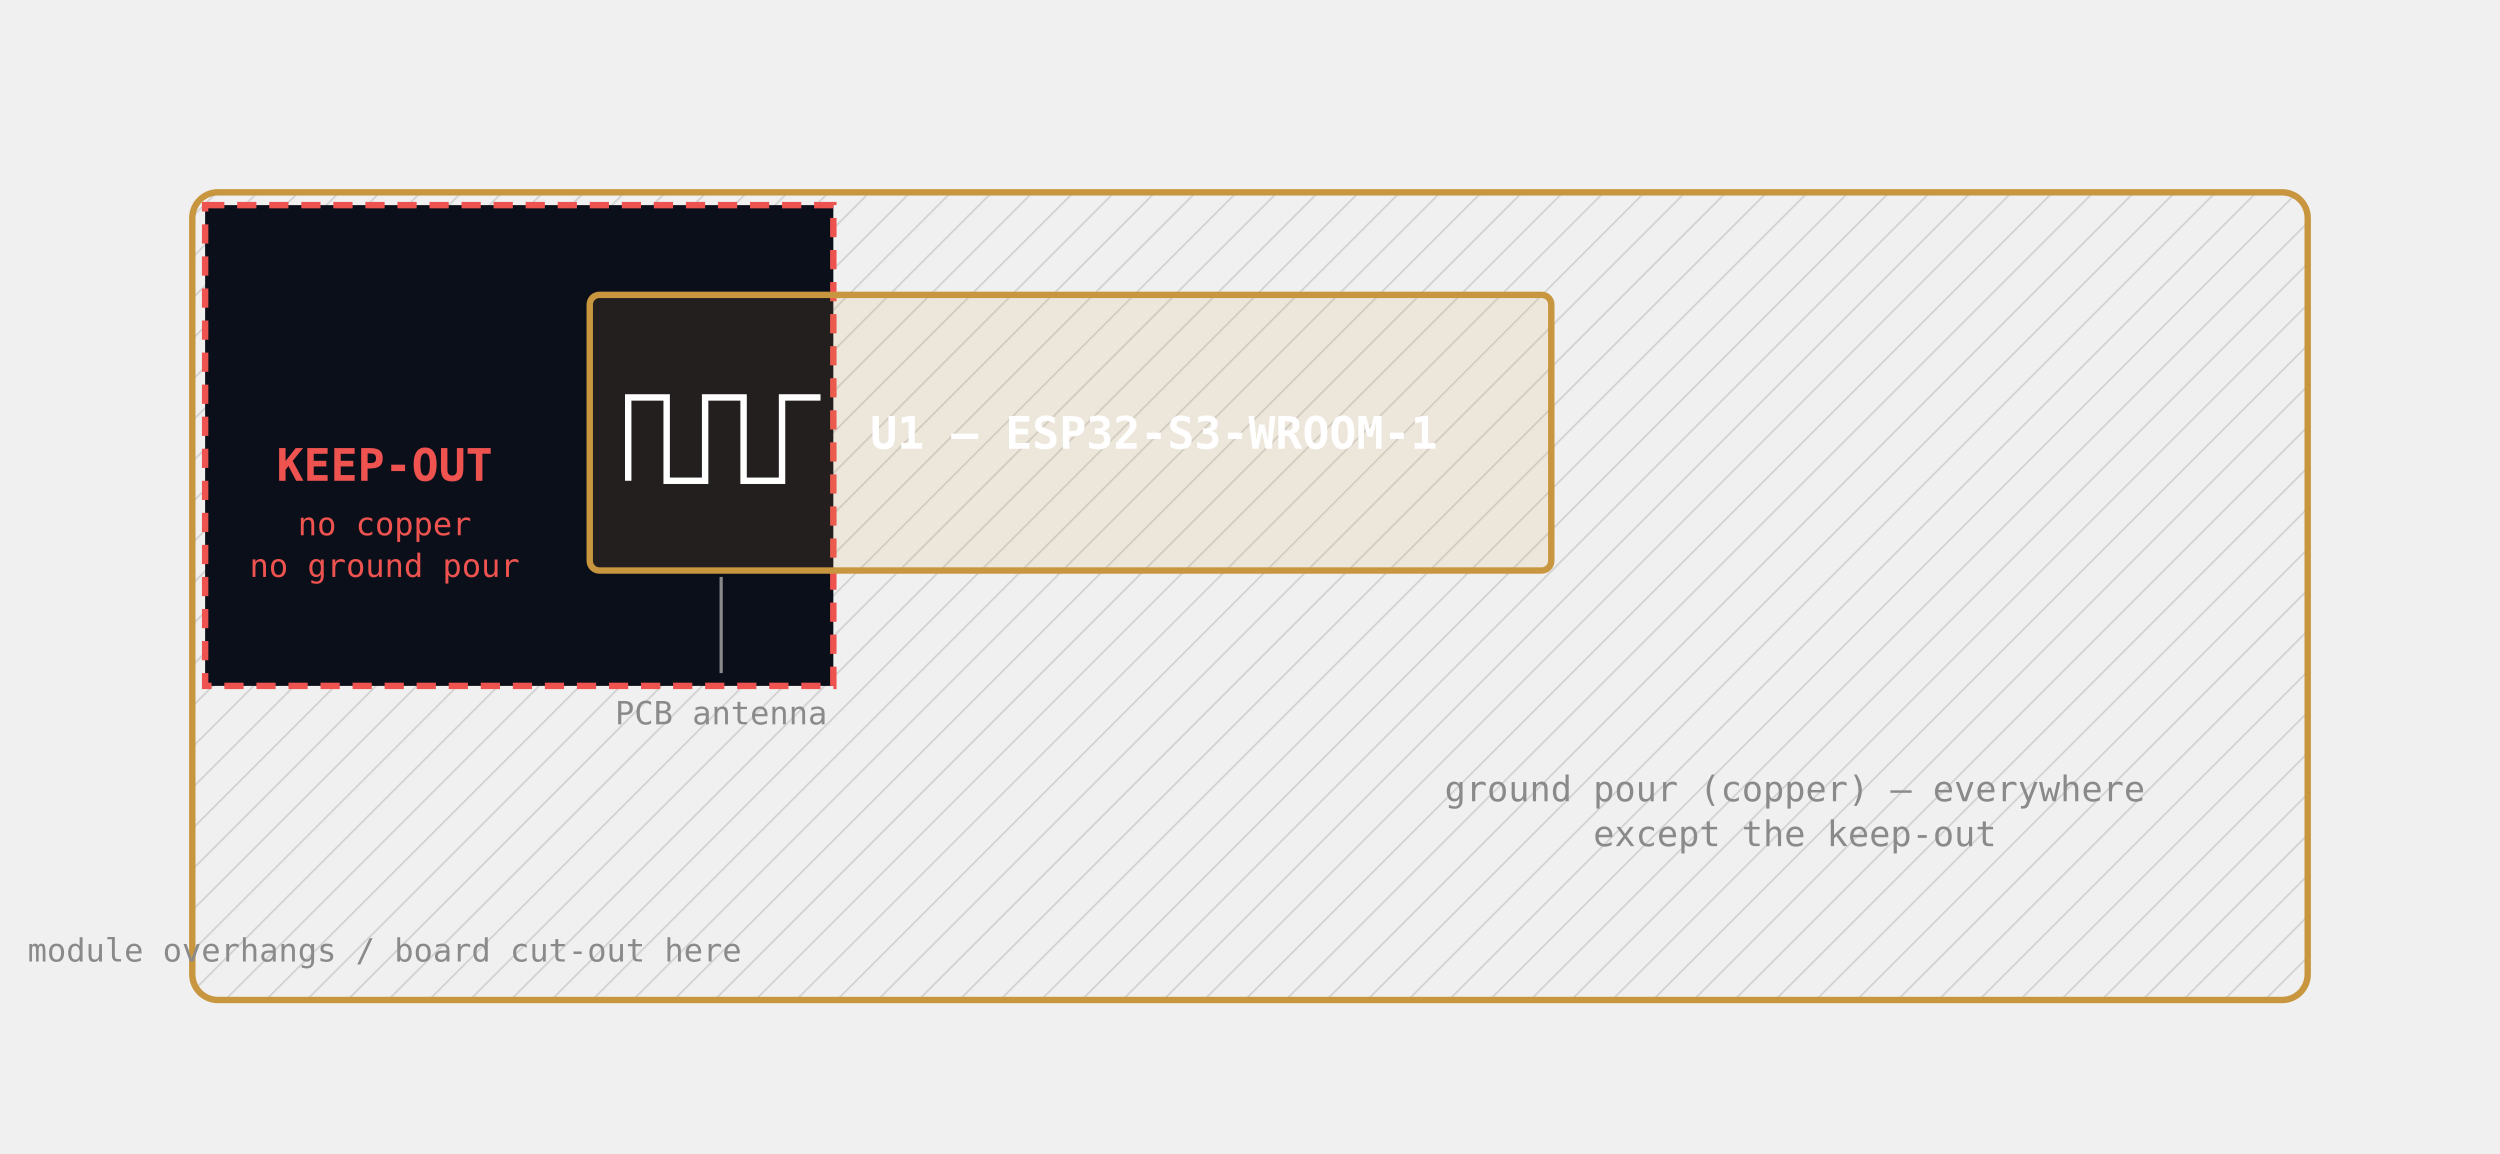
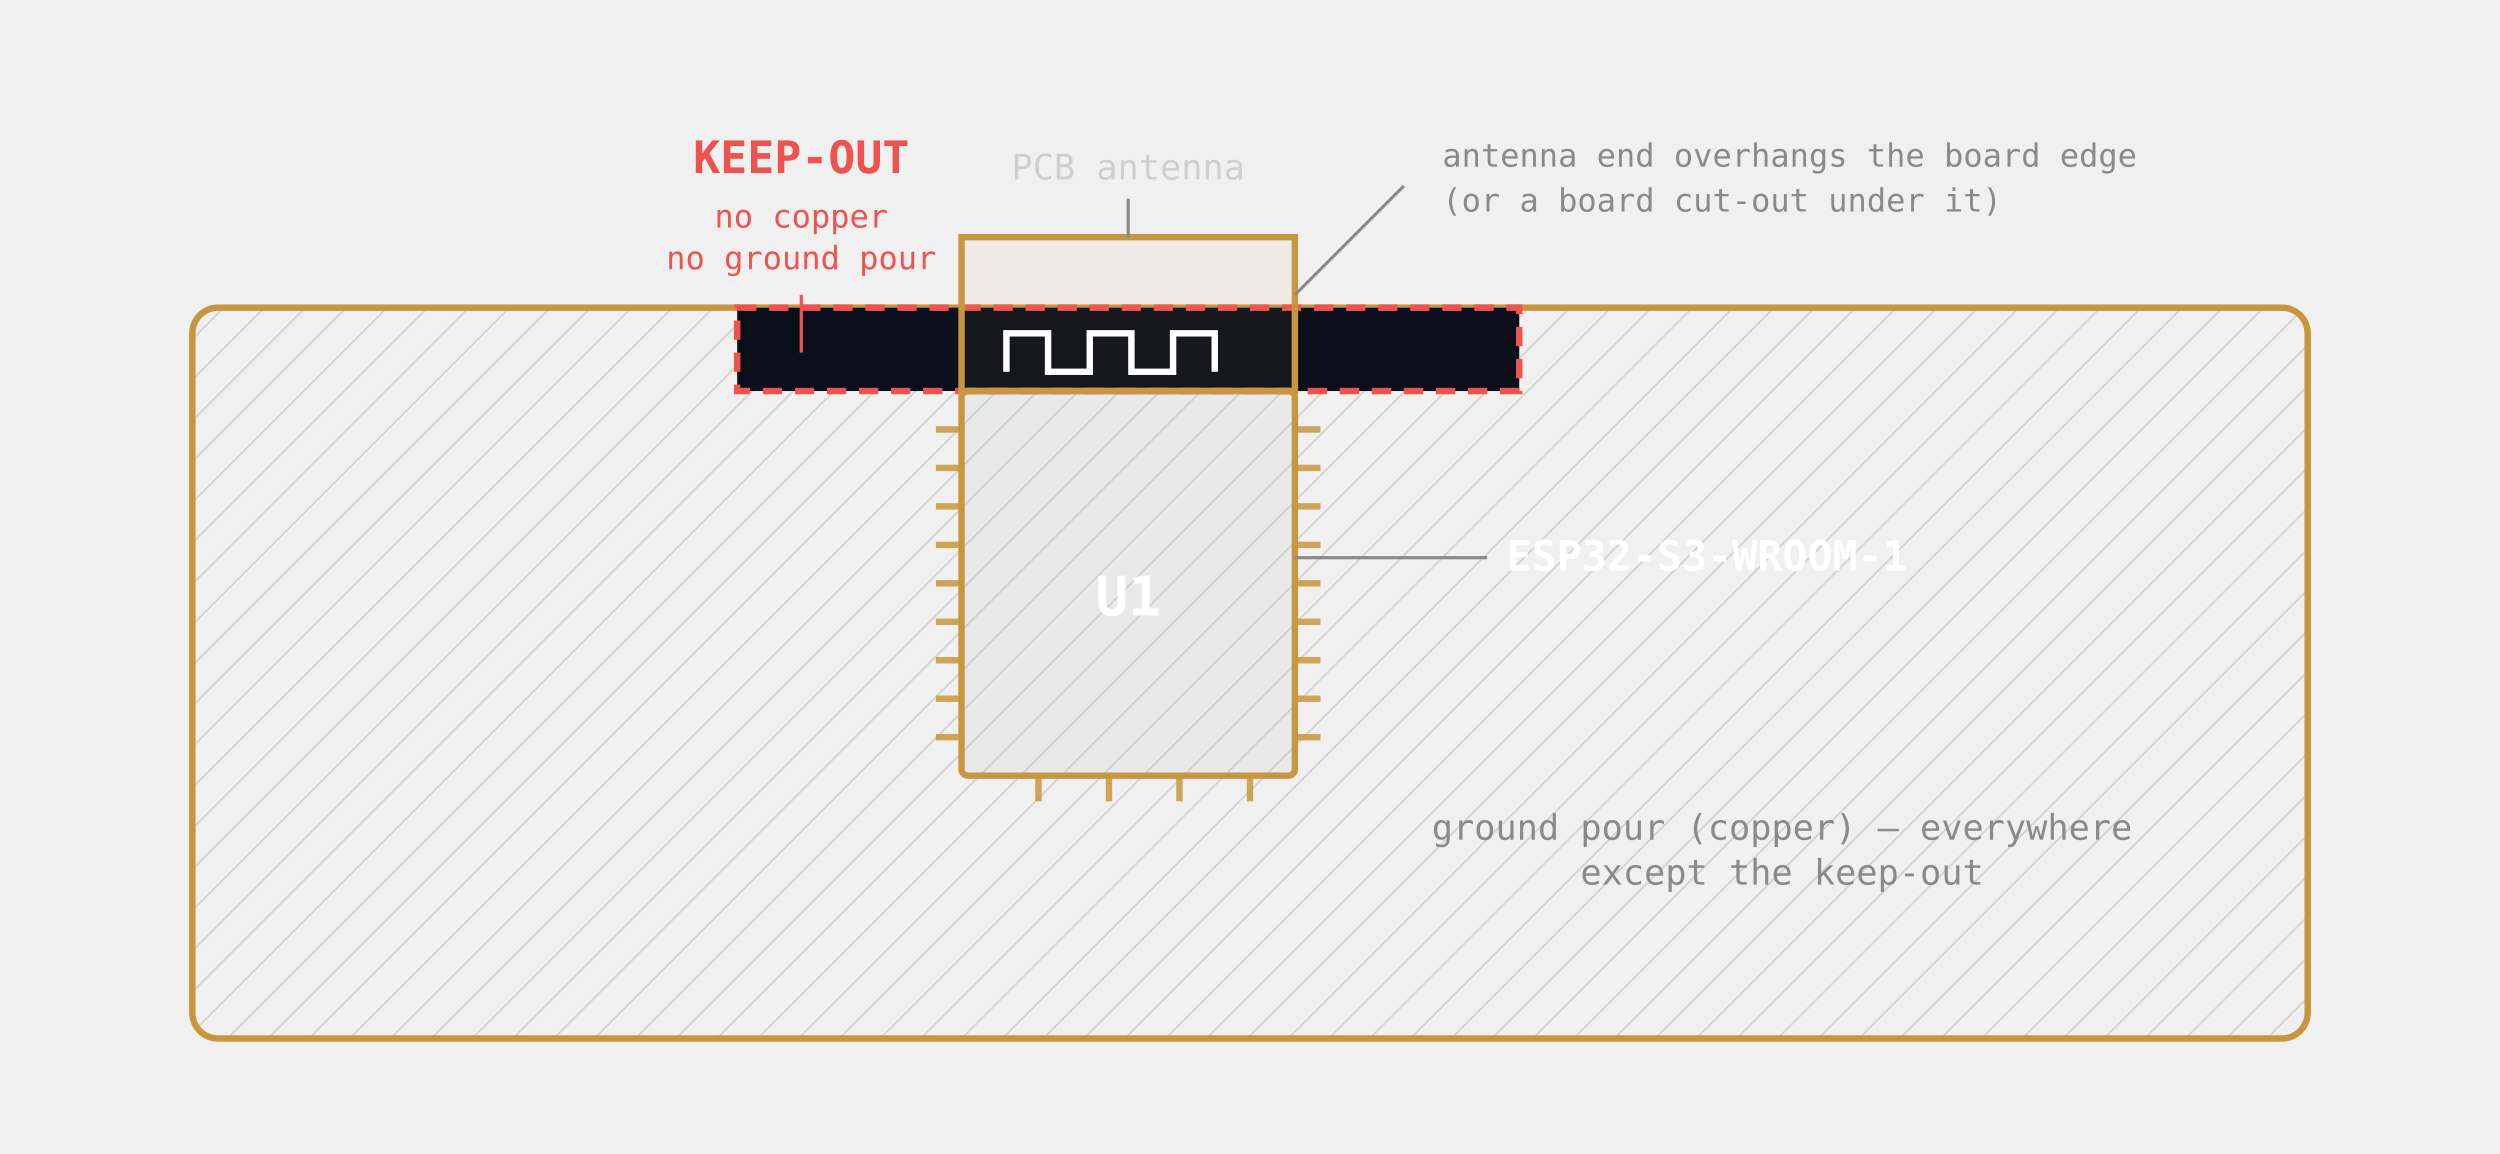
- <svg xmlns="http://www.w3.org/2000/svg" viewBox="0 0 780 360" role="img" aria-label="Top view of the board showing the WROOM antenna keep-out" font-family="ui-monospace, 'SFMono-Regular', Menlo, monospace">
+ <svg xmlns="http://www.w3.org/2000/svg" viewBox="0 0 780 360" role="img" aria-label="Top view of the carrier board: the ESP32-S3-WROOM-1 module sits at the board edge with its PCB antenna overhanging inside a no-copper keep-out; the module's pads sit below the keep-out on the ground pour, which fills the rest" font-family="ui-monospace, 'SFMono-Regular', Menlo, monospace">
  <defs>
    <pattern id="pour" width="9" height="9" patternTransform="rotate(45)" patternUnits="userSpaceOnUse">
      <line x1="0" y1="0" x2="0" y2="9" stroke="#8a8a8a" stroke-width="1" stroke-opacity="0.32" />
    </pattern>
  </defs>
-   <rect x="60" y="60" width="660" height="252" rx="8" fill="url(#pour)" stroke="#c8963e" stroke-width="2" />
-   <rect x="64" y="64" width="196" height="150" fill="#0b0f1a" stroke="#ef5350" stroke-width="2" stroke-dasharray="6 4" />
-   <rect x="184" y="92" width="300" height="86" rx="3" fill="rgba(200,150,62,0.12)" stroke="#c8963e" stroke-width="2" />
-   <path d="M196,150 v-26 h12 v26 h12 v-26 h12 v26 h12 v-26 h12" fill="none" stroke="#fff" stroke-width="2" />
-   <text x="360" y="140" text-anchor="middle" fill="#fff" font-size="14" font-weight="700">U1 — ESP32-S3-WROOM-1</text>
+   <rect x="60" y="96" width="660" height="228" rx="8" fill="url(#pour)" stroke="#c8963e" stroke-width="2" />
+   <rect x="230" y="96" width="244" height="26" fill="#0b0f1a" stroke="#ef5350" stroke-width="2" stroke-dasharray="6 4" />
+   <rect x="300" y="74" width="104" height="48" fill="rgba(200,150,62,0.06)" stroke="#c8963e" stroke-width="2" />
+   <rect x="300" y="122" width="104" height="120" rx="2" fill="rgba(170,170,170,0.10)" stroke="#c8963e" stroke-width="2" />
+   <g stroke="#c8963e" stroke-width="2" stroke-opacity="0.85">
+     <line x1="300" y1="134" x2="292" y2="134" />
+     <line x1="300" y1="146" x2="292" y2="146" />
+     <line x1="300" y1="158" x2="292" y2="158" />
+     <line x1="300" y1="170" x2="292" y2="170" />
+     <line x1="300" y1="182" x2="292" y2="182" />
+     <line x1="300" y1="194" x2="292" y2="194" />
+     <line x1="300" y1="206" x2="292" y2="206" />
+     <line x1="300" y1="218" x2="292" y2="218" />
+     <line x1="300" y1="230" x2="292" y2="230" />
+     <line x1="404" y1="134" x2="412" y2="134" />
+     <line x1="404" y1="146" x2="412" y2="146" />
+     <line x1="404" y1="158" x2="412" y2="158" />
+     <line x1="404" y1="170" x2="412" y2="170" />
+     <line x1="404" y1="182" x2="412" y2="182" />
+     <line x1="404" y1="194" x2="412" y2="194" />
+     <line x1="404" y1="206" x2="412" y2="206" />
+     <line x1="404" y1="218" x2="412" y2="218" />
+     <line x1="404" y1="230" x2="412" y2="230" />
+     <line x1="324" y1="242" x2="324" y2="250" />
+     <line x1="346" y1="242" x2="346" y2="250" />
+     <line x1="368" y1="242" x2="368" y2="250" />
+     <line x1="390" y1="242" x2="390" y2="250" />
+   </g>
+   <path d="M314,116 v-12 h13 v12 h13 v-12 h13 v12 h13 v-12 h13 v12" fill="none" stroke="#fff" stroke-width="2" />
  <g fill="#ef5350" text-anchor="middle">
-     <text x="120" y="150" font-size="14" font-weight="700">KEEP-OUT</text>
-     <text x="120" y="167" font-size="10">no copper</text>
-     <text x="120" y="180" font-size="10">no ground pour</text>
+     <text x="250" y="54" font-size="14" font-weight="700">KEEP-OUT</text>
+     <text x="250" y="71" font-size="10">no copper</text>
+     <text x="250" y="84" font-size="10">no ground pour</text>
  </g>
-   <line x1="225" y1="210" x2="225" y2="180" stroke="#8a8a8a" stroke-width="1" />
-   <text x="225" y="226" text-anchor="middle" fill="#8a8a8a" font-size="10">PCB antenna</text>
-   <text x="560" y="250" text-anchor="middle" fill="#8a8a8a" font-size="11">ground pour (copper) — everywhere</text>
-   <text x="560" y="264" text-anchor="middle" fill="#8a8a8a" font-size="11">except the keep-out</text>
-   <text x="120" y="300" text-anchor="middle" fill="#8a8a8a" font-size="10">module overhangs / board cut-out here</text>
+   <line x1="250" y1="92" x2="250" y2="110" stroke="#ef5350" stroke-width="1" />
+   <text x="352" y="56" text-anchor="middle" fill="#cfcfcf" font-size="11">PCB antenna</text>
+   <line x1="352" y1="62" x2="352" y2="74" stroke="#8a8a8a" stroke-width="1" />
+   <text x="450" y="52" fill="#8a8a8a" font-size="10">antenna end overhangs the board edge</text>
+   <text x="450" y="66" fill="#8a8a8a" font-size="10">(or a board cut-out under it)</text>
+   <line x1="438" y1="58" x2="404" y2="92" stroke="#8a8a8a" stroke-width="1" />
+   <text x="470" y="178" fill="#fff" font-size="13" font-weight="700">ESP32-S3-WROOM-1</text>
+   <line x1="464" y1="174" x2="404" y2="174" stroke="#8a8a8a" stroke-width="1" />
+   <text x="352" y="192" text-anchor="middle" fill="#fff" font-size="17" font-weight="700">U1</text>
+   <text x="556" y="262" text-anchor="middle" fill="#8a8a8a" font-size="11">ground pour (copper) — everywhere</text>
+   <text x="556" y="276" text-anchor="middle" fill="#8a8a8a" font-size="11">except the keep-out</text>
</svg>
